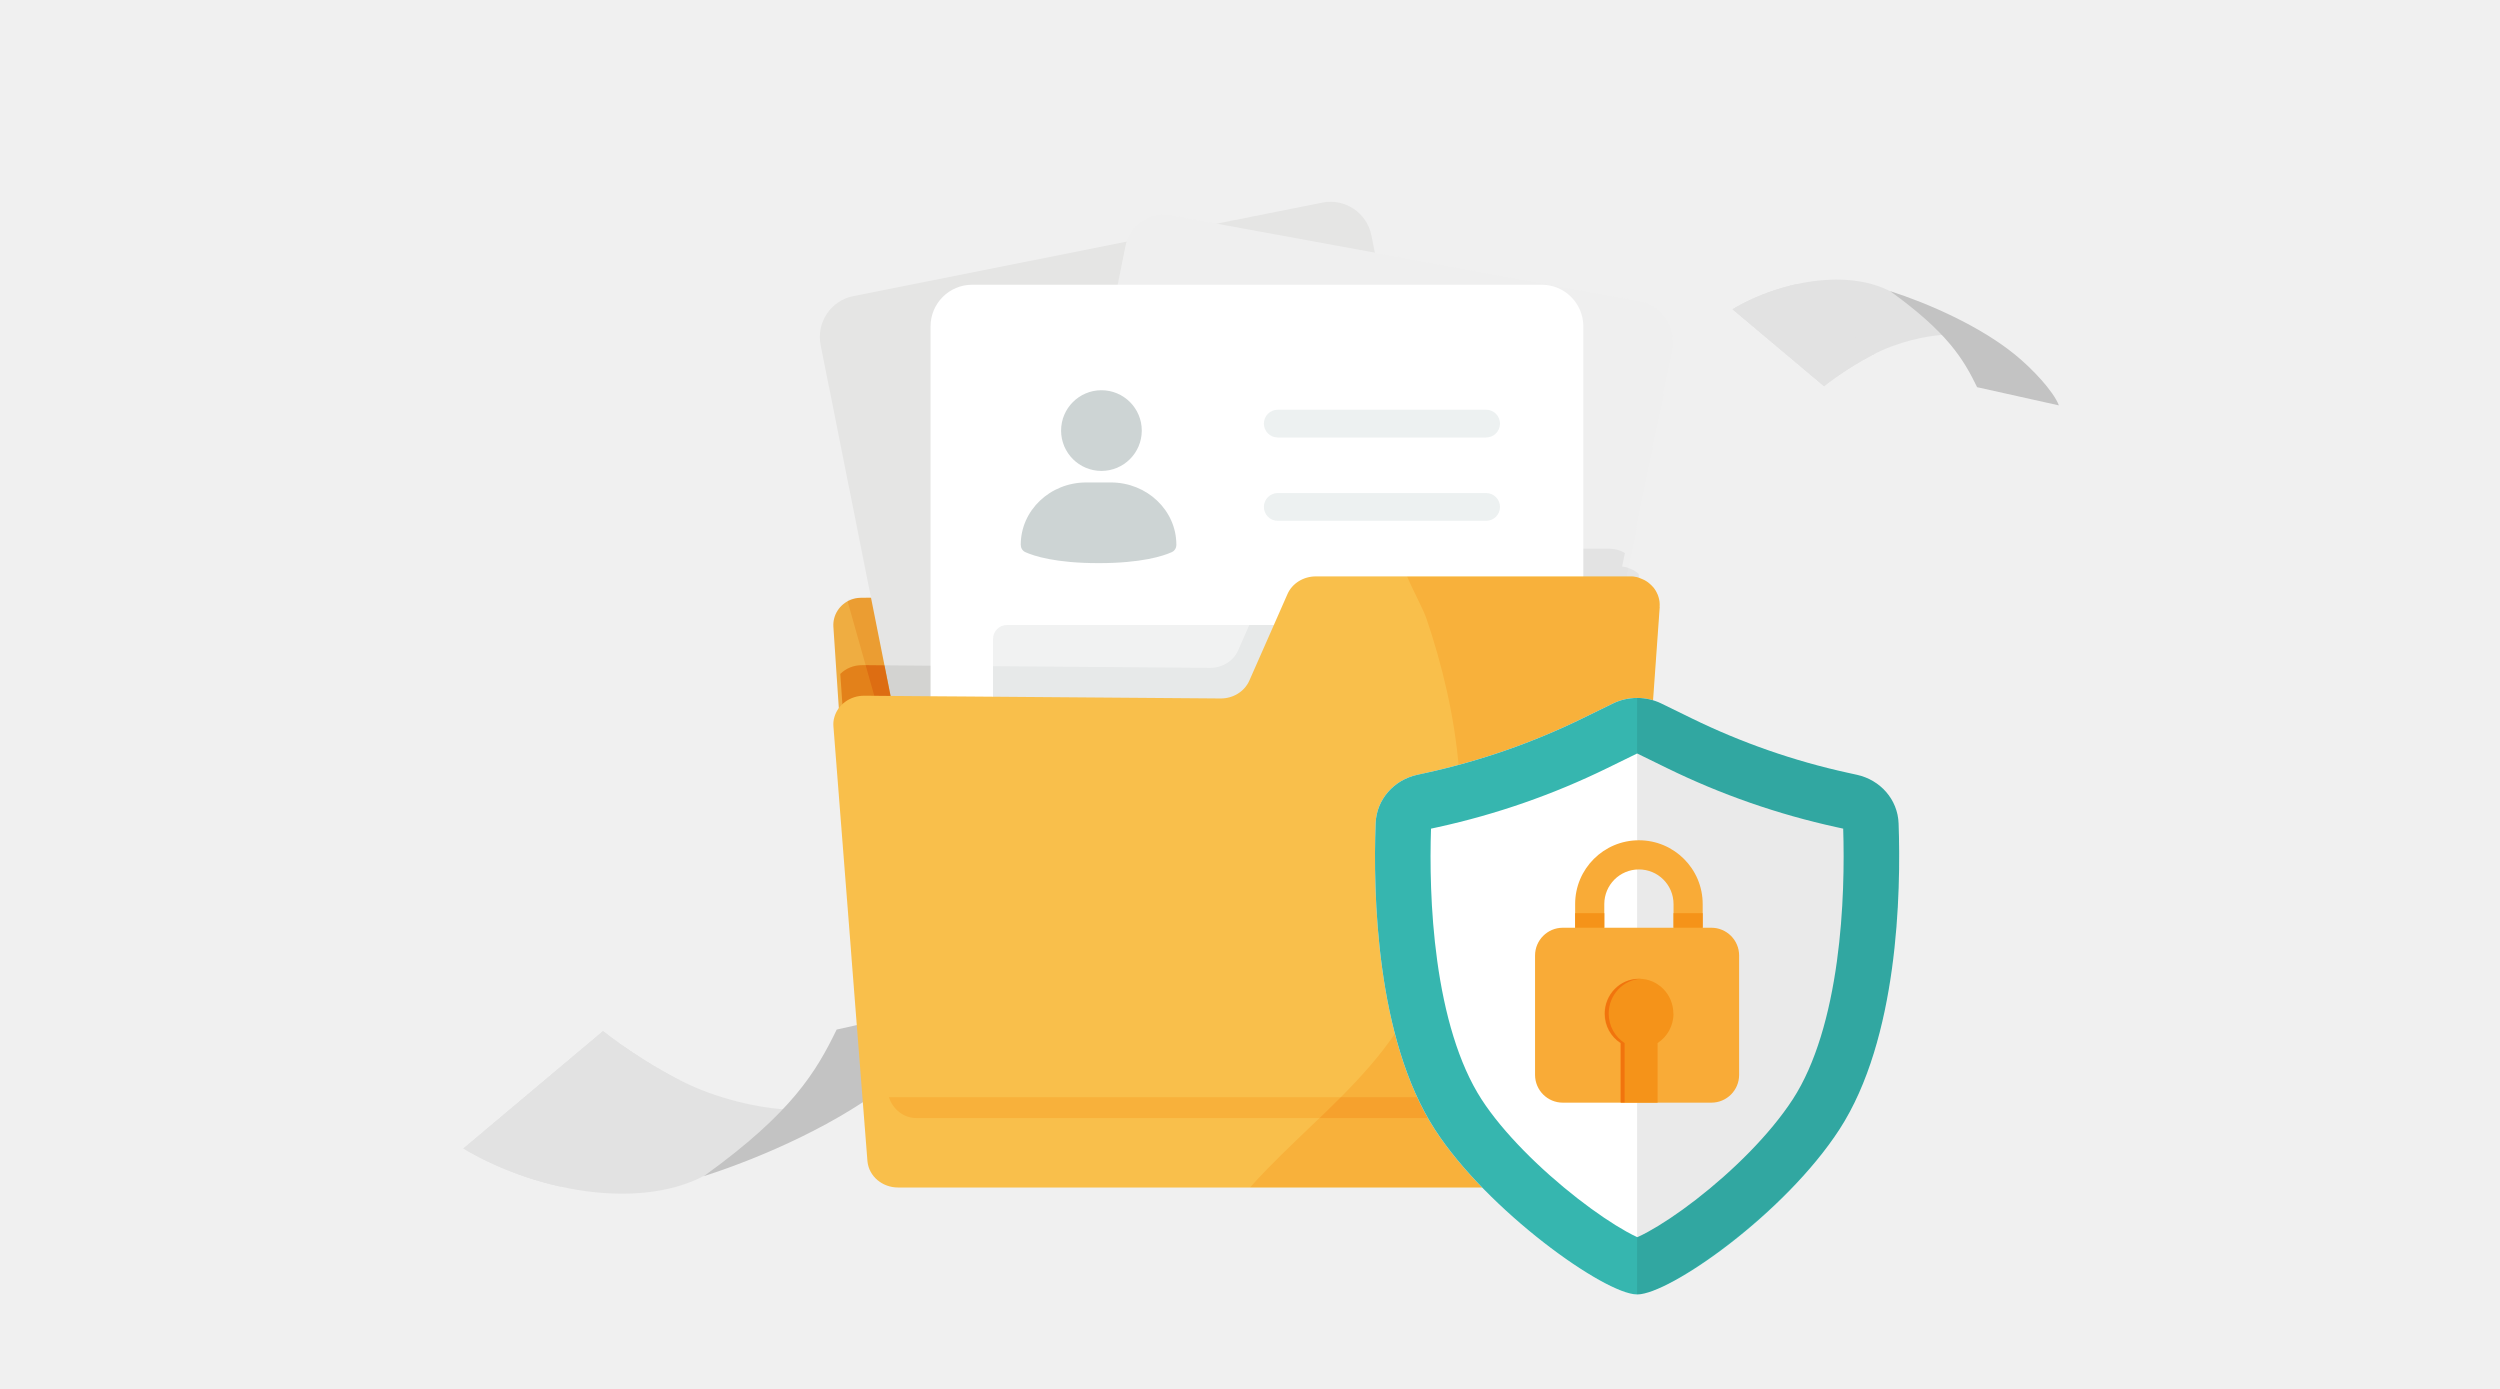
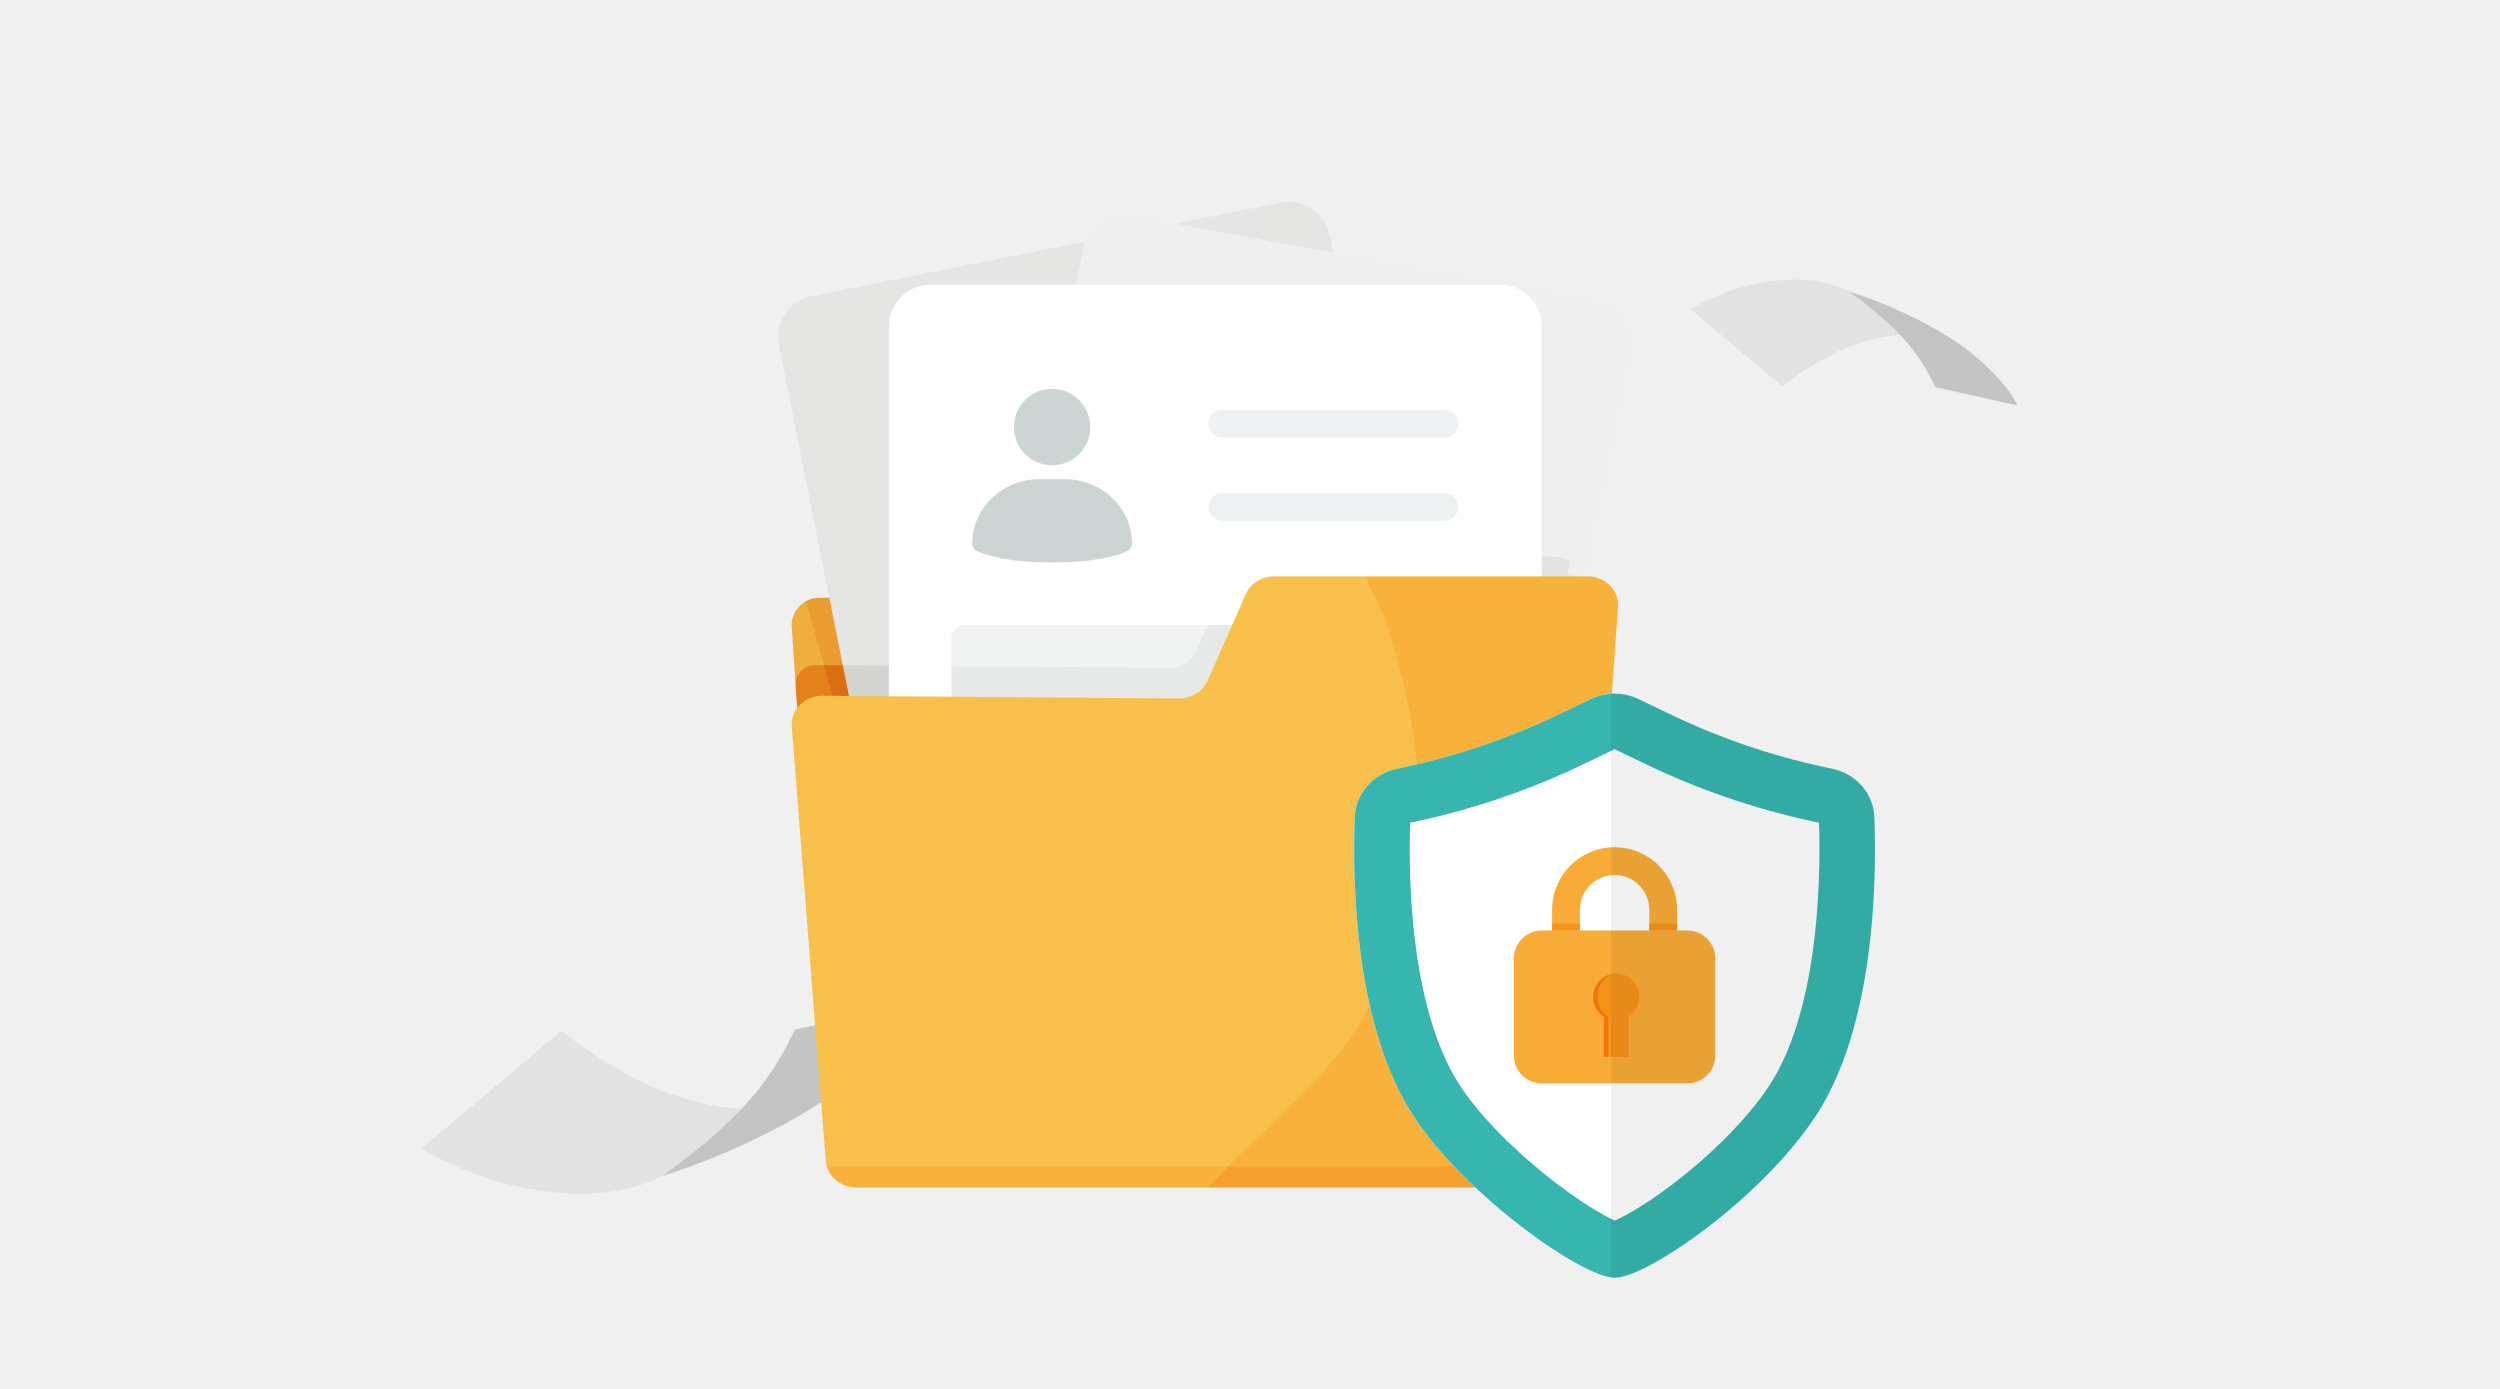
<svg xmlns="http://www.w3.org/2000/svg" width="360" height="200" viewBox="0 0 360 200" fill="none">
-   <path d="M101.838 157.275C107.682 159.411 112.562 159.831 114.272 159.774C114.55 159.811 112.762 161.531 103.38 168.117C93.997 174.702 77.769 171.954 66.726 165.385L86.836 148.479C89.402 150.521 95.995 155.139 101.838 157.275Z" fill="#E2E2E2" />
-   <mask id="mask0_4914_201258" style="mask-type:alpha" maskUnits="userSpaceOnUse" x="66" y="148" width="49" height="24">
-     <path d="M101.838 157.275C107.682 159.411 112.562 159.831 114.272 159.774C114.55 159.811 112.762 161.531 103.38 168.116C93.997 174.701 77.769 171.953 66.726 165.384L86.836 148.479C89.402 150.521 95.995 155.139 101.838 157.275Z" fill="#F9BF4B" />
+   <path d="M95.838 157.275C101.682 159.411 106.562 159.831 108.271 159.774C108.55 159.811 106.762 161.531 97.379 168.117C87.997 174.702 71.769 171.954 60.726 165.385L80.836 148.479C83.401 150.521 89.994 155.139 95.838 157.275Z" fill="#E2E2E2" />
+   <mask id="mask0_4904_40120" style="mask-type:alpha" maskUnits="userSpaceOnUse" x="60" y="148" width="49" height="24">
+     <path d="M95.837 157.275C101.681 159.411 106.561 159.831 108.271 159.774C108.549 159.811 106.761 161.531 97.379 168.116C87.996 174.701 71.768 171.953 60.725 165.384L80.835 148.479C83.401 150.521 89.994 155.139 95.837 157.275Z" fill="#F9BF4B" />
  </mask>
-   <g mask="url(#mask0_4914_201258)">
-     <path d="M76.517 174.633L99.266 154.397L85.295 138.401L59.289 159.148L76.517 174.633Z" fill="#E2E2E2" />
+   <g mask="url(#mask0_4904_40120)">
+     <path d="M70.515 174.633L93.265 154.397L79.293 138.401L53.288 159.148L70.515 174.633Z" fill="#E2E2E2" />
  </g>
-   <path d="M120.479 148.257L138.454 144.258C137.174 147.492 132.595 152.309 128.902 155.331C121.129 161.69 109.786 166.662 101.343 169.372C114.135 160.176 117.557 154.252 120.479 148.257Z" fill="#C3C3C3" />
-   <path d="M272.489 49.845C276.319 48.445 279.517 48.17 280.638 48.207C280.821 48.183 279.649 47.056 273.5 42.74C267.351 38.424 256.715 40.225 249.478 44.53L262.657 55.61C264.339 54.272 268.66 51.245 272.489 49.845Z" fill="#E2E2E2" />
-   <mask id="mask1_4914_201258" style="mask-type:alpha" maskUnits="userSpaceOnUse" x="249" y="40" width="32" height="16">
-     <path d="M272.489 49.845C276.319 48.445 279.517 48.17 280.638 48.208C280.821 48.183 279.649 47.056 273.5 42.74C267.351 38.424 256.715 40.225 249.478 44.531L262.657 55.61C264.339 54.272 268.66 51.245 272.489 49.845Z" fill="#F9BF4B" />
+   <path d="M114.479 148.257L132.454 144.258C131.174 147.492 126.595 152.309 122.902 155.331C115.129 161.69 103.786 166.662 95.343 169.372C108.135 160.176 111.557 154.252 114.479 148.257Z" fill="#C3C3C3" />
+   <path d="M266.487 49.845C270.317 48.445 273.515 48.17 274.636 48.208C274.818 48.183 273.646 47.056 267.497 42.74C261.348 38.424 250.713 40.225 243.476 44.531L256.655 55.61C258.337 54.272 262.657 51.245 266.487 49.845Z" fill="#E2E2E2" />
+   <mask id="mask1_4904_40120" style="mask-type:alpha" maskUnits="userSpaceOnUse" x="243" y="40" width="32" height="16">
+     <path d="M266.487 49.846C270.317 48.446 273.515 48.171 274.635 48.208C274.818 48.184 273.646 47.056 267.497 42.741C261.348 38.425 250.712 40.226 243.475 44.531L256.655 55.611C258.336 54.272 262.657 51.246 266.487 49.846Z" fill="#F9BF4B" />
  </mask>
-   <g mask="url(#mask1_4914_201258)">
-     <path d="M255.892 38.469L270.802 51.731L261.645 62.215L244.602 48.618L255.892 38.469Z" fill="#E2E2E2" />
+   <g mask="url(#mask1_4904_40120)">
+     <path d="M249.891 38.469L264.801 51.732L255.644 62.215L238.601 48.618L249.891 38.469Z" fill="#E2E2E2" />
  </g>
-   <path d="M284.705 55.755L296.485 58.377C295.646 56.257 292.645 53.1 290.225 51.12C285.131 46.952 277.697 43.693 272.163 41.917C280.547 47.944 282.79 51.826 284.705 55.755Z" fill="#C3C3C3" />
-   <path d="M233 86.467L232.921 88.191L230.79 135H123.026L122.894 132.964L120.565 98.629L120.261 94.039L120.009 90.279C119.89 88.541 120.935 86.998 122.483 86.376C122.933 86.195 123.423 86.091 123.939 86.078C124.296 86.078 124.666 86.078 125.05 86.065C127.762 86.026 131.401 86.013 135.714 86C136.839 86 137.99 86 139.194 86C142.713 86 146.563 86 150.652 86C159.874 86.013 170.246 86.065 180.447 86.117C181.281 86.117 182.128 86.117 182.961 86.13C191.178 86.169 199.222 86.22 206.353 86.272C206.472 86.272 206.605 86.272 206.724 86.272C207.623 86.272 208.523 86.285 209.396 86.285C213.471 86.311 217.176 86.337 220.404 86.363C221.264 86.363 222.098 86.363 222.892 86.376C229.163 86.428 233 86.454 233 86.454V86.467Z" fill="#EFAD41" />
+   <path d="M278.704 55.755L290.484 58.377C289.646 56.257 286.645 53.1 284.224 51.12C279.13 46.952 271.696 43.693 266.163 41.917C274.546 47.944 276.789 51.826 278.704 55.755Z" fill="#C3C3C3" />
+   <path d="M227 86.467L226.921 88.191L224.79 135H117.026L116.894 132.964L114.565 98.629L114.261 94.039L114.009 90.279C113.89 88.541 114.935 86.998 116.483 86.376C116.933 86.195 117.423 86.091 117.939 86.078C118.296 86.078 118.666 86.078 119.05 86.065C121.762 86.026 125.401 86.013 129.714 86C130.839 86 131.99 86 133.194 86C136.713 86 140.563 86 144.652 86C153.874 86.013 164.246 86.065 174.447 86.117C175.281 86.117 176.128 86.117 176.961 86.13C185.178 86.169 193.222 86.22 200.353 86.272C200.472 86.272 200.605 86.272 200.724 86.272C201.623 86.272 202.523 86.285 203.396 86.285C207.471 86.311 211.176 86.337 214.404 86.363C215.264 86.363 216.098 86.363 216.892 86.376C223.163 86.428 227 86.454 227 86.454V86.467Z" fill="#EFAD41" />
  <g style="mix-blend-mode:soft-light" opacity="0.3">
-     <path d="M213 109.598L134.606 131L122 86.398C122.451 86.216 122.941 86.111 123.458 86.098C136.767 85.864 178.535 86.098 206.412 86.294L213 109.598Z" fill="#010101" />
+     <path d="M207 109.598L128.606 131L116 86.398C116.451 86.216 116.941 86.111 117.458 86.098C130.767 85.864 172.535 86.098 200.412 86.294L207 109.598Z" fill="#010101" />
  </g>
-   <path d="M190.421 29.173L122.884 42.635C119.634 43.283 117.525 46.442 118.173 49.692L134.184 130.015C134.831 133.265 137.991 135.375 141.241 134.727L208.778 121.265C212.027 120.617 214.137 117.457 213.489 114.208L197.478 33.884C196.83 30.635 193.671 28.525 190.421 29.173Z" fill="#E5E5E4" />
-   <path d="M235.995 43.344C239.295 43.948 241.458 47.14 240.798 50.428L238.116 63.773L237.711 65.759L235.645 76.067L228.244 112.914C228.012 114.071 226.893 114.828 225.733 114.613L223.274 114.163L212.212 112.139L179.887 106.216L177.69 105.804L155 101.644C151.702 101.039 149.54 97.85 150.199 94.563L152.478 83.189L153.001 80.603L154.335 73.956L160.442 43.519L160.651 42.482L162.076 35.385C162.679 32.396 165.566 30.44 168.565 30.99L174.551 32.087L201.594 37.047L235.995 43.344Z" fill="#EFEFEF" />
-   <path d="M222 41H140C136.686 41 134 43.686 134 47V111C134 114.314 136.686 117 140 117H222C225.314 117 228 114.314 228 111V47C228 43.686 225.314 41 222 41Z" fill="white" />
-   <path d="M182 61C182 59.895 182.895 59 184 59H214C215.105 59 216 59.895 216 61C216 62.105 215.105 63 214 63H184C182.895 63 182 62.105 182 61Z" fill="#E1E7E7" fill-opacity="0.6" />
-   <path d="M182 73C182 71.895 182.895 71 184 71H214C215.105 71 216 71.895 216 73C216 74.105 215.105 75 214 75H184C182.895 75 182 74.105 182 73Z" fill="#E1E7E7" fill-opacity="0.6" />
-   <path d="M143 92C143 90.895 143.895 90 145 90H217C218.105 90 219 90.895 219 92V113C219 114.105 218.105 115 217 115H145C143.895 115 143 114.105 143 113V92Z" fill="#E8E9E9" fill-opacity="0.6" />
-   <path d="M164.416 62.003C164.416 65.212 161.815 67.813 158.607 67.813C155.398 67.813 152.797 65.212 152.797 62.003C152.797 58.794 155.398 56.193 158.607 56.193C161.815 56.193 164.416 58.794 164.416 62.003Z" fill="#ACB8B8" fill-opacity="0.6" />
-   <path d="M146.988 78.441C146.988 73.488 151.212 69.473 156.423 69.473H159.963C165.173 69.473 169.397 73.488 169.397 78.441C169.397 78.891 169.172 79.31 168.745 79.504C167.515 80.061 164.401 81.092 158.193 81.092C151.985 81.092 148.871 80.061 147.641 79.504C147.214 79.31 146.988 78.891 146.988 78.441Z" fill="#ACB8B8" fill-opacity="0.6" />
+   <path d="M184.421 29.173L116.884 42.635C113.634 43.282 111.525 46.442 112.173 49.692L128.184 130.015C128.831 133.265 131.991 135.374 135.241 134.727L202.778 121.265C206.027 120.617 208.137 117.457 207.489 114.207L191.478 33.884C190.83 30.634 187.671 28.525 184.421 29.173Z" fill="#E5E5E4" />
+   <path d="M229.996 43.344C233.295 43.948 235.458 47.14 234.798 50.428L232.116 63.773L231.711 65.759L229.645 76.067L222.244 112.914C222.012 114.071 220.894 114.828 219.733 114.613L217.275 114.163L206.212 112.139L173.887 106.216L171.69 105.804L149 101.644C145.702 101.039 143.54 97.85 144.199 94.563L146.478 83.189L147.002 80.603L148.335 73.956L154.442 43.519L154.651 42.482L156.077 35.385C156.679 32.396 159.566 30.44 162.565 30.99L168.552 32.087L195.594 37.047L229.996 43.344Z" fill="#EFEFEF" />
+   <path d="M216 41H134C130.686 41 128 43.686 128 47V111C128 114.314 130.686 117 134 117H216C219.314 117 222 114.314 222 111V47C222 43.686 219.314 41 216 41Z" fill="white" />
+   <path d="M174 61C174 59.895 174.895 59 176 59H208C209.105 59 210 59.895 210 61C210 62.105 209.105 63 208 63H176C174.895 63 174 62.105 174 61Z" fill="#E1E7E7" fill-opacity="0.6" />
+   <path d="M174 73C174 71.895 174.895 71 176 71H208C209.105 71 210 71.895 210 73C210 74.105 209.105 75 208 75H176C174.895 75 174 74.105 174 73Z" fill="#E1E7E7" fill-opacity="0.6" />
+   <path d="M137 92C137 90.895 137.895 90 139 90H211C212.105 90 213 90.895 213 92V113C213 114.105 212.105 115 211 115H139C137.895 115 137 114.105 137 113V92Z" fill="#E8E9E9" fill-opacity="0.6" />
+   <path d="M157 61.5C157 64.538 154.538 67 151.5 67C148.462 67 146 64.538 146 61.5C146 58.462 148.462 56 151.5 56C154.538 56 157 58.462 157 61.5Z" fill="#ACB8B8" fill-opacity="0.6" />
+   <path d="M140 78.262C140 73.147 144.335 69 149.683 69H153.317C158.665 69 163 73.147 163 78.262C163 78.727 162.769 79.159 162.33 79.359C161.068 79.935 157.872 81 151.5 81C145.128 81 141.932 79.935 140.67 79.359C140.231 79.159 140 78.727 140 78.262Z" fill="#ACB8B8" fill-opacity="0.6" />
  <g style="mix-blend-mode:soft-light" opacity="0.8">
-     <path d="M235.981 83.299L230.425 161.223C230.269 163.348 228.387 165 226.115 165H128.905C127.776 165 126.737 164.587 125.959 163.919C125.959 163.871 125.959 163.834 125.946 163.786L123.726 135.406H123.713L123.583 133.5L121.169 102.655C121.13 102.206 121.169 101.757 121.299 101.344L121 97.045C121.792 96.256 122.921 95.77 124.167 95.782H124.933L127.555 95.807L136.161 95.879L139.575 95.904L149.492 95.977L174.246 96.171C176.011 96.183 177.608 95.187 178.283 93.669L180.061 89.626L183.643 81.502C184.305 79.984 185.889 79 187.641 79H231.684C232.541 79 233.333 79.231 233.995 79.632L233.592 81.574H233.605C233.605 81.574 233.709 81.587 233.761 81.599C233.813 81.599 233.865 81.611 233.904 81.623C233.969 81.623 234.033 81.647 234.098 81.659C234.15 81.672 234.215 81.684 234.267 81.708C234.306 81.708 234.345 81.732 234.384 81.744C234.41 81.744 234.436 81.757 234.462 81.769C234.501 81.781 234.54 81.793 234.579 81.817C234.734 81.878 234.89 81.939 235.033 82.012C235.072 82.024 235.098 82.048 235.137 82.06L235.28 82.133C235.396 82.194 235.5 82.267 235.604 82.34C235.643 82.376 235.695 82.4 235.734 82.437C235.773 82.461 235.812 82.497 235.851 82.534C235.903 82.57 235.942 82.607 235.981 82.643C236.006 82.874 236.006 83.105 235.981 83.335V83.299Z" fill="#010101" />
+     <path d="M228.079 84.46L224.425 161.223C224.269 163.348 222.387 165 220.115 165H122.528C121.398 165 120.36 164.587 119.581 163.919C119.581 163.871 119.581 163.834 119.568 163.786L117.348 135.406H117.335L117.206 133.5L114.3 102.858C114.261 102.409 114.662 101.921 114.791 101.508C114.791 101.508 114.058 98.211 115.037 96.993C116.015 95.775 116.921 95.77 118.167 95.782H118.933L121.555 95.807L130.161 95.879L133.575 95.904L143.492 95.977L168.246 96.171C170.011 96.183 171.608 95.187 172.283 93.669L174.061 89.626L177.644 81.502C178.306 79.984 179.889 79 181.642 79L223.782 80.162C224.639 80.162 225.431 80.392 226.093 80.793L225.69 82.736H225.703C225.703 82.736 225.807 82.748 225.859 82.76C225.911 82.76 225.963 82.772 226.002 82.784C226.067 82.784 226.132 82.809 226.197 82.821C226.248 82.833 226.313 82.845 226.365 82.87C226.404 82.87 226.443 82.894 226.482 82.906C226.508 82.906 226.534 82.918 226.56 82.93C226.599 82.942 226.638 82.954 226.677 82.979C226.833 83.04 226.988 83.1 227.131 83.173C227.17 83.185 227.196 83.21 227.235 83.222L227.378 83.294C227.495 83.355 227.598 83.428 227.702 83.501C227.741 83.537 227.793 83.562 227.832 83.598C227.871 83.622 227.91 83.659 227.949 83.695C228.001 83.732 228.04 83.768 228.079 83.805C228.105 84.035 228.105 84.266 228.079 84.497V84.46Z" fill="#010101" />
  </g>
-   <path d="M239 87.411L233.309 167.136C233.15 169.31 231.222 171 228.895 171H129.322C127.048 171 125.16 169.397 124.921 167.298C124.921 167.248 124.921 167.211 124.908 167.161L122.634 138.126L122.488 136.175L120.015 104.618C119.975 104.158 120.015 103.699 120.148 103.276C120.64 101.5 122.381 100.17 124.469 100.183H124.642L127.328 100.207L135.372 100.27L138.868 100.294L148.495 100.369L175.765 100.58C177.573 100.593 179.208 99.574 179.9 98.021L182.865 91.299L185.391 85.559C186.069 84.006 187.691 83 189.486 83H234.599C234.679 83 234.772 83 234.852 83C234.878 83 234.918 83 234.945 83C235.011 83 235.078 83 235.144 83.012H235.184C235.184 83.012 235.29 83.025 235.344 83.037C235.397 83.037 235.45 83.05 235.49 83.062C235.556 83.062 235.623 83.087 235.689 83.099C235.742 83.112 235.809 83.124 235.862 83.149C235.902 83.149 235.942 83.174 235.982 83.186C236.008 83.186 236.035 83.199 236.062 83.211C236.101 83.224 236.141 83.236 236.181 83.261C236.341 83.323 236.5 83.385 236.647 83.46C236.687 83.472 236.713 83.497 236.753 83.509L236.899 83.584C237.019 83.646 237.125 83.721 237.232 83.795C237.272 83.832 237.325 83.857 237.365 83.894C237.404 83.919 237.444 83.957 237.484 83.994C237.537 84.031 237.577 84.069 237.617 84.106C237.67 84.155 237.724 84.205 237.777 84.255C237.83 84.305 237.883 84.354 237.923 84.404C237.99 84.466 238.043 84.528 238.096 84.59C238.136 84.64 238.162 84.677 238.202 84.727L238.309 84.876C238.362 84.951 238.415 85.038 238.455 85.112C238.481 85.162 238.508 85.212 238.535 85.261C238.561 85.311 238.588 85.361 238.601 85.398C238.614 85.435 238.641 85.472 238.654 85.51C238.681 85.572 238.707 85.621 238.734 85.684L238.787 85.845C238.787 85.845 238.827 85.957 238.84 86.007C238.973 86.442 239.027 86.914 238.987 87.398L239 87.411Z" fill="#F9BF4B" />
+   <path d="M233 87.411L227.309 167.136C227.15 169.31 225.222 171 222.895 171H123.322C121.048 171 119.16 169.397 118.921 167.298C118.921 167.248 118.921 167.211 118.908 167.161L116.634 138.126L116.488 136.175L114.015 104.618C113.975 104.158 114.015 103.699 114.148 103.276C114.64 101.5 116.381 100.17 118.469 100.183H118.642L121.328 100.207L129.372 100.27L132.868 100.294L142.495 100.369L169.765 100.58C171.573 100.593 173.208 99.574 173.9 98.021L176.865 91.299L179.391 85.559C180.069 84.006 181.691 83 183.486 83H228.599C228.679 83 228.772 83 228.852 83C228.878 83 228.918 83 228.945 83C229.011 83 229.078 83 229.144 83.012H229.184C229.184 83.012 229.29 83.025 229.344 83.037C229.397 83.037 229.45 83.05 229.49 83.062C229.556 83.062 229.623 83.087 229.689 83.099C229.742 83.112 229.809 83.124 229.862 83.149C229.902 83.149 229.942 83.174 229.982 83.186C230.008 83.186 230.035 83.199 230.062 83.211C230.101 83.224 230.141 83.236 230.181 83.261C230.341 83.323 230.5 83.385 230.647 83.46C230.687 83.472 230.713 83.497 230.753 83.509L230.899 83.584C231.019 83.646 231.125 83.721 231.232 83.795C231.272 83.832 231.325 83.857 231.365 83.894C231.404 83.919 231.444 83.957 231.484 83.994C231.537 84.031 231.577 84.069 231.617 84.106C231.67 84.155 231.724 84.205 231.777 84.255C231.83 84.305 231.883 84.354 231.923 84.404C231.99 84.466 232.043 84.528 232.096 84.59C232.136 84.64 232.162 84.677 232.202 84.727L232.309 84.876C232.362 84.951 232.415 85.038 232.455 85.112C232.481 85.162 232.508 85.212 232.535 85.261C232.561 85.311 232.588 85.361 232.601 85.398C232.614 85.435 232.641 85.472 232.654 85.51C232.681 85.572 232.707 85.621 232.734 85.684L232.787 85.845C232.787 85.845 232.827 85.957 232.84 86.007C232.973 86.442 233.027 86.914 232.987 87.398L233 87.411Z" fill="#F9BF4B" />
  <g style="mix-blend-mode:soft-light" opacity="0.3">
-     <path d="M128 158C128.578 159.757 130.136 161 131.946 161H226.054C227.864 161 229.422 159.757 230 158H128Z" fill="#010101" />
+     <path d="M119.088 168C119.666 169.757 121.225 171 123.034 171H217.143C218.952 171 220.51 169.757 221.088 168H119.088Z" fill="#010101" />
  </g>
  <g style="mix-blend-mode:soft-light" opacity="0.3">
-     <path d="M239 87.399L233.278 167.136C233.117 169.31 231.179 171 228.839 171H180C180.775 170.13 181.578 169.26 182.407 168.415C187.955 162.687 194.399 157.369 199.212 151.131C202.3 147.142 204.694 142.744 206.458 138.121C207.18 136.232 207.795 134.294 208.317 132.343C208.41 131.995 208.491 131.647 208.584 131.312C208.758 130.591 208.918 129.87 209.065 129.137C209.975 124.714 210.376 120.191 210.322 115.705C210.322 115.27 210.309 114.835 210.295 114.4C210.295 114.077 210.269 113.754 210.255 113.431C209.921 105.975 208.424 98.594 206.178 91.425C205.937 90.654 205.683 89.896 205.429 89.138C204.921 87.635 203.571 85.261 202.621 83H234.561C234.642 83 234.735 83 234.815 83C234.842 83 234.882 83 234.909 83C234.976 83 235.043 83 235.109 83.012H235.15C235.15 83.012 235.257 83.025 235.31 83.037C235.363 83.037 235.417 83.05 235.457 83.062C235.524 83.062 235.591 83.087 235.658 83.099C235.711 83.112 235.778 83.124 235.831 83.149C235.872 83.149 235.912 83.174 235.952 83.186C235.978 83.186 236.005 83.199 236.032 83.211C236.072 83.224 236.112 83.236 236.152 83.261C236.313 83.323 236.473 83.385 236.62 83.46C236.66 83.472 236.687 83.497 236.727 83.51L236.874 83.584C236.995 83.646 237.102 83.721 237.208 83.795C237.249 83.832 237.302 83.857 237.342 83.895C237.382 83.919 237.422 83.957 237.462 83.994C237.516 84.031 237.556 84.069 237.596 84.106C237.65 84.156 237.703 84.205 237.757 84.255C237.81 84.305 237.864 84.354 237.904 84.404C237.971 84.466 238.024 84.528 238.077 84.591C238.118 84.64 238.144 84.677 238.184 84.727L238.291 84.876C238.345 84.951 238.398 85.038 238.438 85.112C238.465 85.162 238.492 85.212 238.519 85.261C238.545 85.311 238.572 85.361 238.586 85.398C238.599 85.436 238.626 85.473 238.639 85.51C238.666 85.572 238.692 85.622 238.719 85.684L238.773 85.846C238.773 85.846 238.813 85.957 238.826 86.007C238.96 86.442 239.013 86.914 238.973 87.399H239Z" fill="#010101" />
+     <path d="M233 87.399L227.278 167.136C227.117 169.31 225.179 171 222.839 171H174C174.775 170.13 175.578 169.26 176.407 168.415C181.955 162.687 188.399 157.369 193.212 151.131C196.3 147.142 198.694 142.744 200.458 138.121C201.18 136.232 201.795 134.294 202.317 132.343C202.41 131.995 202.491 131.647 202.584 131.312C202.758 130.591 202.918 129.87 203.065 129.137C203.975 124.714 204.376 120.191 204.322 115.705C204.322 115.27 204.309 114.835 204.295 114.4C204.295 114.077 204.269 113.754 204.255 113.431C203.921 105.975 202.424 98.594 200.178 91.425C199.937 90.654 199.683 89.896 199.429 89.138C198.921 87.635 197.571 85.261 196.621 83H228.561C228.642 83 228.735 83 228.815 83C228.842 83 228.882 83 228.909 83C228.976 83 229.043 83 229.109 83.012H229.15C229.15 83.012 229.257 83.025 229.31 83.037C229.363 83.037 229.417 83.05 229.457 83.062C229.524 83.062 229.591 83.087 229.658 83.099C229.711 83.112 229.778 83.124 229.831 83.149C229.872 83.149 229.912 83.174 229.952 83.186C229.978 83.186 230.005 83.199 230.032 83.211C230.072 83.224 230.112 83.236 230.152 83.261C230.313 83.323 230.473 83.385 230.62 83.46C230.66 83.472 230.687 83.497 230.727 83.51L230.874 83.584C230.995 83.646 231.102 83.721 231.208 83.795C231.249 83.832 231.302 83.857 231.342 83.895C231.382 83.919 231.422 83.957 231.462 83.994C231.516 84.031 231.556 84.069 231.596 84.106C231.65 84.156 231.703 84.205 231.757 84.255C231.81 84.305 231.864 84.354 231.904 84.404C231.971 84.466 232.024 84.528 232.077 84.591C232.118 84.64 232.144 84.677 232.184 84.727L232.291 84.876C232.345 84.951 232.398 85.038 232.438 85.112C232.465 85.162 232.492 85.212 232.519 85.261C232.545 85.311 232.572 85.361 232.586 85.398C232.599 85.436 232.626 85.473 232.639 85.51C232.666 85.572 232.692 85.622 232.719 85.684L232.773 85.846C232.773 85.846 232.813 85.957 232.826 86.007C232.96 86.442 233.013 86.914 232.973 87.399H233Z" fill="#010101" />
  </g>
-   <path d="M198.089 118.562C198.215 115.113 200.724 112.307 204.095 111.568L205.355 111.292C213.156 109.583 220.723 106.946 227.896 103.437L232.233 101.316C234.451 100.231 237.046 100.231 239.264 101.316L243.601 103.437C250.774 106.946 258.342 109.583 266.142 111.292L267.389 111.565C270.766 112.305 273.278 115.121 273.4 118.576C273.755 128.65 273.33 149.608 264.89 162.625C256.992 174.806 240.411 186.402 235.749 186.402C231.087 186.402 214.133 174.28 206.608 162.625C198.129 149.491 197.721 128.601 198.089 118.562Z" fill="white" />
-   <path fill-rule="evenodd" clip-rule="evenodd" d="M265.42 119.324L264.43 119.107C256.006 117.261 247.833 114.413 240.086 110.624L235.749 108.502L231.412 110.624C223.665 114.413 215.492 117.261 207.067 119.107L206.067 119.326C205.911 124.079 205.959 131.086 206.957 138.344C208.005 145.975 210.01 153.144 213.329 158.286C216.424 163.08 221.793 168.386 227.168 172.572C229.81 174.63 232.26 176.265 234.186 177.34C234.827 177.698 235.358 177.965 235.777 178.155C236.184 177.974 236.697 177.722 237.317 177.382C239.2 176.351 241.604 174.771 244.211 172.754C249.496 168.664 254.881 163.356 258.178 158.272C261.467 153.2 263.467 146.056 264.518 138.408C265.517 131.136 265.571 124.098 265.42 119.324ZM234.91 178.486C234.91 178.486 234.925 178.481 234.953 178.475C234.923 178.483 234.909 178.487 234.91 178.486ZM236.602 178.484C236.633 178.491 236.65 178.496 236.65 178.497C236.651 178.497 236.635 178.494 236.602 178.484ZM204.095 111.568C200.724 112.307 198.215 115.113 198.089 118.562C197.721 128.601 198.129 149.491 206.608 162.625C214.133 174.28 231.087 186.402 235.749 186.402C240.411 186.402 256.992 174.806 264.89 162.625C273.33 149.608 273.755 128.65 273.4 118.577C273.278 115.121 270.766 112.306 267.389 111.566L266.142 111.292C258.342 109.584 250.774 106.946 243.601 103.437L239.264 101.316C237.046 100.231 234.451 100.231 232.233 101.316L227.896 103.438C220.723 106.946 213.156 109.583 205.355 111.292L204.095 111.568Z" fill="#36B6AF" />
-   <g style="mix-blend-mode:multiply">
-     <path fill-rule="evenodd" clip-rule="evenodd" d="M235.743 100.502V186.402C240.415 186.389 257.355 174.273 264.876 162.625C273.355 149.491 273.763 128.601 273.396 118.562C273.269 115.113 270.76 112.307 267.389 111.568L266.129 111.292C258.329 109.583 250.761 106.946 243.588 103.437L239.251 101.316C238.144 100.774 236.944 100.503 235.743 100.502Z" fill="#CCCCCC" fill-opacity="0.4" />
+   <path d="M195.084 117.7C195.208 114.247 197.727 111.442 201.105 110.713L202.359 110.442C210.076 108.776 217.569 106.202 224.681 102.773L229.033 100.675C231.228 99.617 233.786 99.617 235.981 100.675L240.333 102.773C247.445 106.202 254.938 108.776 262.655 110.442L263.895 110.71C267.28 111.441 269.801 114.254 269.922 117.714C270.266 127.627 269.812 148.027 261.462 160.718C253.614 172.646 237.139 184 232.507 184C227.875 184 211.03 172.13 203.553 160.718C195.165 147.913 194.727 127.579 195.084 117.7Z" fill="white" />
+   <path fill-rule="evenodd" clip-rule="evenodd" d="M261.942 118.473L260.966 118.262C252.632 116.462 244.54 113.682 236.859 109.979L232.507 107.881L228.155 109.98C220.474 113.682 212.382 116.462 204.048 118.262L203.062 118.475C202.913 123.139 202.971 129.954 203.961 136.998C205.004 144.417 206.986 151.358 210.245 156.334C213.307 161.007 218.628 166.194 223.968 170.292C226.591 172.306 229.023 173.906 230.936 174.958C231.582 175.313 232.116 175.576 232.535 175.763C232.942 175.586 233.459 175.336 234.083 174.999C235.954 173.99 238.34 172.443 240.928 170.47C246.179 166.467 251.517 161.278 254.779 156.321C258.008 151.413 259.985 144.496 261.03 137.06C262.022 130.003 262.086 123.157 261.942 118.473ZM231.689 176.081C231.689 176.08 231.703 176.076 231.73 176.07C231.702 176.078 231.689 176.081 231.689 176.081ZM233.34 176.079C233.371 176.085 233.387 176.09 233.387 176.091C233.387 176.091 233.372 176.088 233.34 176.079ZM201.105 110.713C197.727 111.442 195.208 114.247 195.084 117.7C194.727 127.579 195.165 147.913 203.553 160.718C211.03 172.13 227.875 184 232.507 184C237.139 184 253.614 172.646 261.462 160.718C269.812 148.027 270.266 127.627 269.922 117.714C269.801 114.254 267.28 111.441 263.895 110.71L262.655 110.442C254.938 108.776 247.445 106.202 240.333 102.773L235.981 100.675C233.786 99.617 231.228 99.617 229.033 100.675L224.681 102.773C217.569 106.202 210.076 108.776 202.359 110.442L201.105 110.713Z" fill="#36B6AF" />
+   <path d="M218 138C218 135.791 219.791 134 222 134H243C245.209 134 247 135.791 247 138V152C247 154.209 245.209 156 243 156H222C219.791 156 218 154.209 218 152V138Z" fill="#F9AB37" />
+   <path fill-rule="evenodd" clip-rule="evenodd" d="M232.5 122C227.529 122 223.5 126.029 223.5 131V134H227.5V131C227.5 128.239 229.739 126 232.5 126C235.261 126 237.5 128.239 237.5 131V134H241.5V131C241.5 126.029 237.471 122 232.5 122Z" fill="#F9AB37" />
+   <path d="M223.5 133H227.5V134H223.5V133Z" fill="#F59319" />
+   <path d="M237.5 133H241.5V134H237.5V133Z" fill="#F59319" />
+   <path d="M236.07 143.568C236.07 141.704 234.583 140.189 232.752 140.189C230.921 140.189 229.433 141.704 229.433 143.568C229.433 144.765 230.047 145.824 230.973 146.417V152.189H234.541V146.417C235.467 145.813 236.081 144.765 236.081 143.568H236.07Z" fill="#F59319" />
+   <g style="mix-blend-mode:soft-light" opacity="0.5">
+     <path d="M230.035 143.568C230.035 141.768 231.182 140.295 232.93 140.189C232.867 140.189 232.794 140.189 232.721 140.189C230.891 140.189 229.403 141.704 229.403 143.568C229.403 144.765 230.017 145.824 230.943 146.417V152.189H231.575V146.417C230.649 145.813 230.035 144.765 230.035 143.568Z" fill="#010101" />
  </g>
-   <rect x="221.047" y="133.594" width="29.387" height="25.189" rx="4" fill="#F9AB37" />
-   <path fill-rule="evenodd" clip-rule="evenodd" d="M236.004 125.198C233.251 125.198 231.019 127.43 231.019 130.184V134.644H226.82V130.184C226.82 125.112 230.932 121 236.004 121C241.076 121 245.187 125.112 245.187 130.184V134.644H240.989V130.184C240.989 127.43 238.757 125.198 236.004 125.198Z" fill="#F9AB37" />
-   <rect x="240.988" y="131.496" width="4.198" height="2.099" fill="#F59319" />
-   <rect x="226.82" y="131.496" width="4.198" height="2.099" fill="#F59319" />
-   <path d="M240.966 145.965C240.966 143.193 238.754 140.941 236.032 140.941C233.31 140.941 231.098 143.193 231.098 145.965C231.098 147.744 232.01 149.319 233.387 150.201V158.784H238.693V150.201C240.069 149.304 240.982 147.744 240.982 145.965H240.966Z" fill="#F59319" />
-   <g style="mix-blend-mode:soft-light" opacity="0.5">
-     <path d="M231.654 145.965C231.654 143.288 233.696 141.099 236.295 140.941C236.202 140.941 236.093 140.941 235.985 140.941C233.263 140.941 231.051 143.193 231.051 145.965C231.051 147.744 231.963 149.319 233.34 150.201V158.784H233.943V150.201C232.567 149.304 231.654 147.744 231.654 145.965Z" fill="#010101" />
+   <g style="mix-blend-mode:multiply" opacity="0.4">
+     <path fill-rule="evenodd" clip-rule="evenodd" d="M232 183.96C232.182 183.986 232.352 184 232.507 184C237.139 184 253.614 172.645 261.462 160.717C269.812 148.026 270.266 127.627 269.922 117.714C269.801 114.254 267.28 111.44 263.895 110.709L262.655 110.442C254.938 108.775 247.445 106.201 240.333 102.773L235.981 100.675C234.727 100.07 233.355 99.811 232 99.897V183.96Z" fill="#D9D9D9" />
  </g>
</svg>
